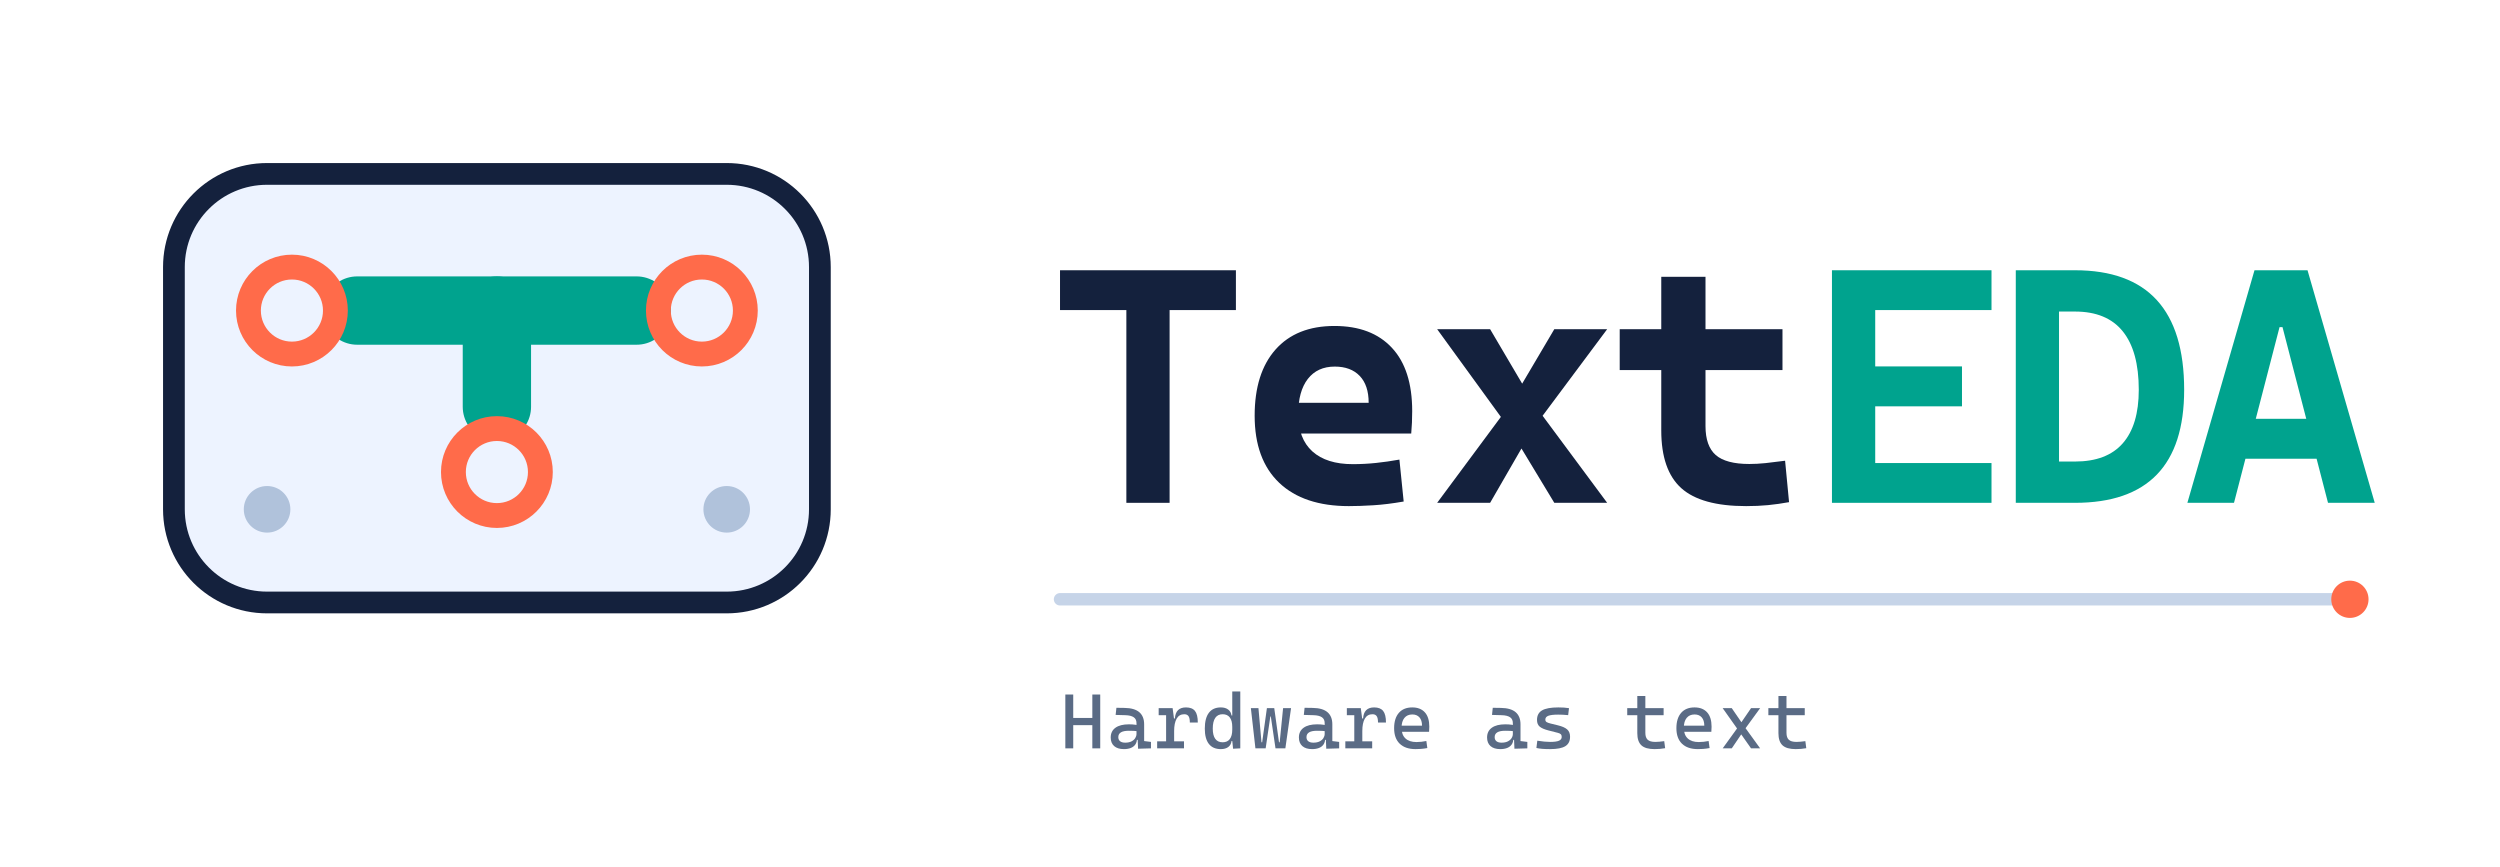
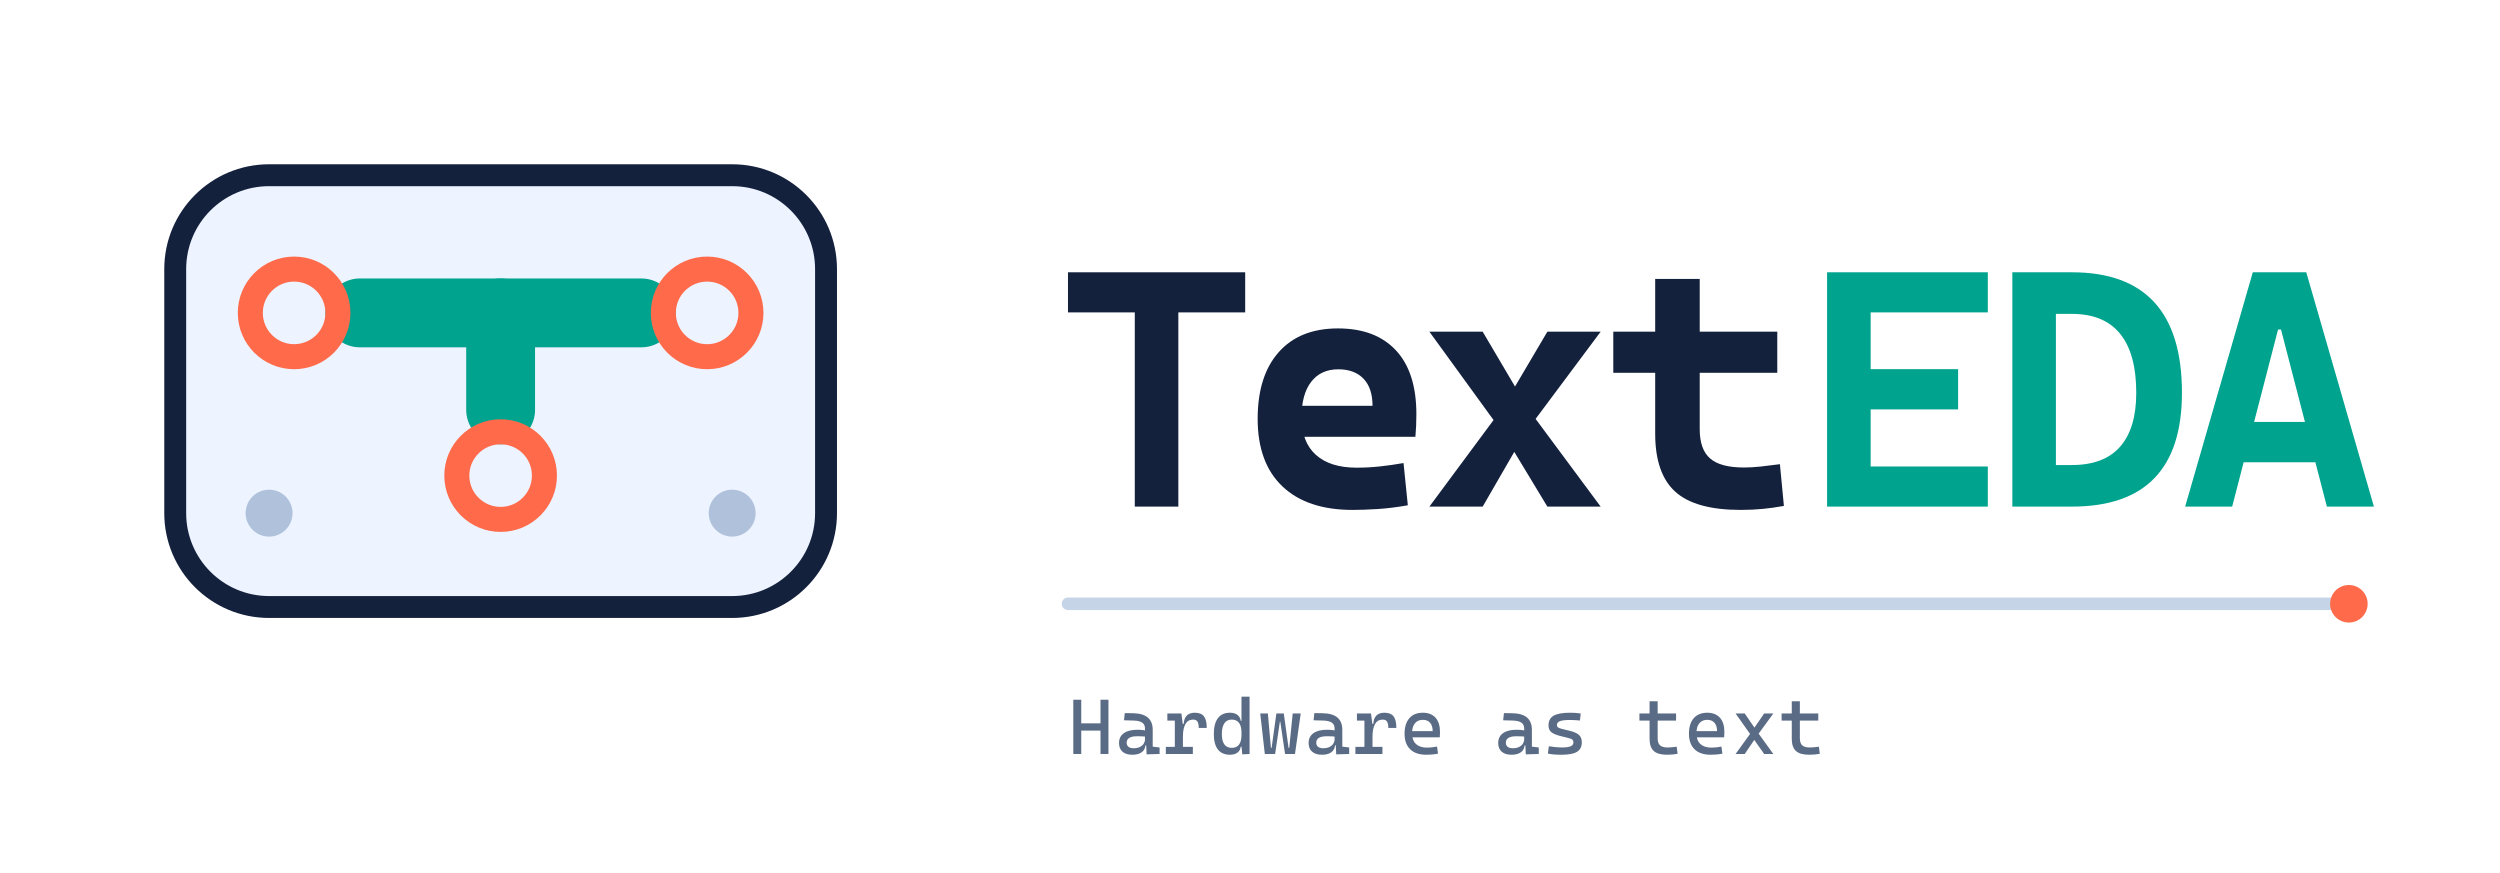
- <svg xmlns="http://www.w3.org/2000/svg" viewBox="0 0 805 279" width="805" height="279" role="img" aria-label="TextEDA logo">
+ <svg xmlns="http://www.w3.org/2000/svg" viewBox="0 0 799 279" width="799" height="279" role="img" aria-label="TextEDA logo">
  <rect x="56.00" y="56.00" width="208.00" height="138.00" rx="30.00" fill="#EDF3FF" stroke="#14213D" stroke-width="7.00" />
  <path d="M115.00 100.00 L205.00 100.00" fill="none" stroke="#00A38E" stroke-width="22.00" stroke-linecap="round" />
  <path d="M160.00 100.00 L160.00 131.00" fill="none" stroke="#00A38E" stroke-width="22.00" stroke-linecap="round" />
  <circle cx="94.00" cy="100.00" r="14.00" fill="none" stroke="#FF6B4A" stroke-width="8.00" />
  <circle cx="226.00" cy="100.00" r="14.00" fill="none" stroke="#FF6B4A" stroke-width="8.00" />
  <circle cx="160.00" cy="152.00" r="14.00" fill="none" stroke="#FF6B4A" stroke-width="8.00" />
  <circle cx="86.00" cy="164.00" r="7.50" fill="#B0C2DB" />
  <circle cx="234.00" cy="164.00" r="7.50" fill="#B0C2DB" />
  <g transform="translate(338.00 161.91) scale(1.08)">
-     <path d="M22.86 -0.00 L22.86 -69.34 L35.75 -69.34 L35.75 -0.00 L22.86 -0.00 Z M3.08 -57.47 L3.08 -69.34 L55.52 -69.34 L55.52 -57.47 L3.08 -57.47 Z" fill="#14213D" />
-     <path d="M89.19 0.98 Q75.75 0.98 68.43 -5.97 Q61.11 -12.94 61.11 -25.98 Q61.11 -38.67 67.33 -45.70 Q73.57 -52.73 84.90 -52.73 Q95.97 -52.73 102.02 -46.23 Q108.08 -39.75 108.08 -27.34 Q108.08 -23.83 107.79 -20.66 L69.80 -20.66 L69.80 -29.83 L95.10 -29.83 Q95.10 -35.06 92.43 -37.84 Q89.77 -40.62 84.99 -40.62 Q79.82 -40.62 76.96 -36.94 Q74.10 -33.25 74.10 -26.47 Q74.10 -19.14 78.32 -15.33 Q82.55 -11.53 90.36 -11.53 Q93.88 -11.53 97.29 -11.89 Q100.71 -12.25 104.27 -12.89 L105.54 -0.39 Q100.57 0.48 96.46 0.73 Q92.36 0.98 89.19 0.98 Z" fill="#14213D" />
-     <path d="M115.52 -0.00 L136.96 -28.91 L150.45 -51.77 L166.21 -51.77 L143.99 -21.97 L131.31 -0.00 L115.52 -0.00 Z M150.45 -0.00 L137.17 -21.97 L115.52 -51.77 L131.31 -51.77 L144.77 -28.91 L166.21 -0.00 L150.45 -0.00 Z" fill="#14213D" />
-     <path d="M207.64 0.98 Q194.26 0.98 188.29 -4.39 Q182.34 -9.77 182.34 -21.58 L182.34 -28.33 L195.53 -28.33 L195.53 -22.86 Q195.53 -16.94 198.58 -14.25 Q201.64 -11.58 208.62 -11.58 Q210.86 -11.58 213.42 -11.84 Q216.00 -12.11 219.26 -12.55 L220.44 -0.20 Q217.22 0.39 214.15 0.69 Q211.11 0.98 207.64 0.98 Z M182.34 -25.25 L182.34 -67.39 L195.53 -67.39 L195.53 -25.25 L182.34 -25.25 Z M169.95 -39.59 L169.95 -51.77 L218.48 -51.77 L218.48 -39.59 L169.95 -39.59 Z" fill="#14213D" />
+     <path d="M22.85 0.00 L22.85 -69.34 L35.74 -69.34 L35.74 0.00 Z M3.08 -57.47 L3.08 -69.34 L55.52 -69.34 L55.52 -57.47 Z" fill="#14213D" />
+     <path d="M 87.29 0.98 Q 73.86 0.98 66.54 -5.98 Q 59.21 -12.94 59.21 -25.98 Q 59.21 -38.67 65.44 -45.70 Q 71.66 -52.73 82.99 -52.73 Q 94.08 -52.73 100.13 -46.24 Q 106.18 -39.75 106.18 -27.34 Q 106.18 -23.83 105.89 -20.65 L 67.90 -20.65 L 67.90 -29.83 L 93.20 -29.83 Q 93.20 -35.06 90.54 -37.84 Q 87.87 -40.63 83.09 -40.63 Q 77.91 -40.63 75.06 -36.94 Q 72.20 -33.25 72.20 -26.46 Q 72.20 -19.14 76.42 -15.33 Q 80.65 -11.52 88.46 -11.52 Q 91.98 -11.52 95.39 -11.89 Q 98.81 -12.26 102.38 -12.89 L 103.65 -0.39 Q 98.67 0.49 94.56 0.73 Q 90.46 0.98 87.29 0.98 Z" fill="#14213D" />
+     <path d="M 110.03 0.00 L 131.46 -28.91 L 144.94 -51.76 L 160.71 -51.76 L 138.49 -21.97 L 125.80 0.00 Z M 144.94 0.00 L 131.66 -21.97 L 110.03 -51.76 L 125.80 -51.76 L 139.27 -28.91 L 160.71 0.00 Z" fill="#14213D" />
+     <path d="M 202.14 0.98 Q 188.76 0.98 182.81 -4.39 Q 176.85 -9.77 176.85 -21.58 L 176.85 -28.32 L 190.03 -28.32 L 190.03 -22.85 Q 190.03 -16.94 193.09 -14.26 Q 196.14 -11.57 203.12 -11.57 Q 205.37 -11.57 207.93 -11.84 Q 210.49 -12.11 213.76 -12.55 L 214.94 -0.20 Q 211.71 0.39 208.66 0.68 Q 205.61 0.98 202.14 0.98 Z M 176.85 -25.24 L 176.85 -67.38 L 190.03 -67.38 L 190.03 -25.24 Z M 164.45 -39.60 L 164.45 -51.76 L 212.98 -51.76 L 212.98 -39.60 Z" fill="#14213D" />
  </g>
-   <g transform="translate(582.35 161.91) scale(1.08)">
-     <path d="M6.98 -0.00 L6.98 -69.34 L19.88 -69.34 L19.88 -0.00 L6.98 -0.00 Z M6.98 -0.00 L6.98 -11.86 L54.55 -11.86 L54.55 -0.00 L6.98 -0.00 Z M6.98 -28.77 L6.98 -40.67 L45.75 -40.67 L45.75 -28.77 L6.98 -28.77 Z M6.98 -57.47 L6.98 -69.34 L54.55 -69.34 L54.55 -57.47 L6.98 -57.47 Z" fill="#00A38E" />
-     <path d="M74.00 -0.00 L74.00 -12.31 L79.43 -12.31 Q88.94 -12.31 93.69 -17.75 Q98.46 -23.19 98.46 -33.69 Q98.46 -45.22 93.69 -51.12 Q88.94 -57.03 79.43 -57.03 L74.19 -57.03 L73.02 -69.34 L79.43 -69.34 Q111.99 -69.34 111.99 -33.69 Q111.99 -0.00 79.43 -0.00 L74.00 -0.00 Z M61.79 -0.00 L61.79 -69.34 L74.68 -69.34 L74.68 -0.00 L61.79 -0.00 Z" fill="#00A38E" />
-     <path d="M112.95 -0.00 L132.96 -69.34 L148.77 -69.34 L168.81 -0.00 L154.88 -0.00 L141.31 -52.39 L140.43 -52.39 L126.85 -0.00 L112.95 -0.00 Z M123.04 -13.14 L123.04 -25.05 L158.20 -25.05 L158.20 -13.14 L123.04 -13.14 Z" fill="#00A38E" />
+   <g transform="translate(576.40 161.91) scale(1.08)">
+     <path d="M6.98 0.00 L6.98 -69.34 L19.87 -69.34 L19.87 0.00 Z M6.98 0.00 L6.98 -11.87 L54.54 -11.87 L54.54 0.00 Z M6.98 -28.76 L6.98 -40.67 L45.75 -40.67 L45.75 -28.76 Z M6.98 -57.47 L6.98 -69.34 L54.54 -69.34 L54.54 -57.47 Z" fill="#00A38E" />
+     <path d="M 74.00 0.00 L 74.00 -12.30 L 79.42 -12.30 Q 88.94 -12.30 93.71 -17.75 Q 98.47 -23.19 98.47 -33.69 Q 98.47 -45.21 93.71 -51.12 Q 88.94 -57.03 79.42 -57.03 L 74.20 -57.03 L 73.03 -69.34 L 79.42 -69.34 Q 111.99 -69.34 111.99 -33.69 Q 111.99 0.00 79.42 0.00 Z M 61.80 0.00 L 61.80 -69.34 L 74.69 -69.34 L 74.69 0.00 Z" fill="#00A38E" />
+     <path d="M 112.94 0.00 L 132.96 -69.34 L 148.78 -69.34 L 168.80 0.00 L 154.88 0.00 L 141.31 -52.39 L 140.43 -52.39 L 126.85 0.00 Z M 123.04 -13.13 L 123.04 -25.05 L 158.20 -25.05 L 158.20 -13.13 Z" fill="#00A38E" />
  </g>
-   <path d="M341.33 192.97 L750.67 192.97" fill="none" stroke="#C6D4E8" stroke-width="4" stroke-linecap="round" />
-   <circle cx="756.67" cy="192.97" r="6" fill="#FF6B4A" />
-   <g transform="translate(341.33 240.97) scale(0.25)">
-     <path d="M41.61 -0.00 L41.61 -69.34 L51.77 -69.34 L51.77 -0.00 L41.61 -0.00 Z M6.84 -0.00 L6.84 -69.34 L17.00 -69.34 L17.00 -0.00 L6.84 -0.00 Z M8.89 -29.89 L8.89 -39.16 L49.95 -39.16 L49.95 -29.89 L8.89 -29.89 Z" fill="#5A6B85" />
-     <path d="M100.53 0.48 L99.86 -14.84 L98.48 -19.14 L98.48 -32.52 Q98.48 -37.70 94.84 -40.11 Q91.20 -42.53 84.03 -42.72 L71.62 -43.06 L72.61 -52.25 L83.06 -52.09 Q95.89 -51.91 102.11 -46.56 Q108.34 -41.22 108.34 -30.95 L108.34 -9.38 L117.14 -8.30 L117.14 -0.00 L100.53 0.48 Z M82.28 0.98 Q74.17 0.98 69.72 -2.92 Q65.28 -6.84 65.28 -13.97 Q65.28 -22.17 71.41 -26.56 Q77.53 -30.95 88.72 -30.95 Q93.36 -30.95 97.00 -30.39 Q100.64 -29.83 103.47 -28.72 L101.31 -21.69 Q98.05 -22.41 94.92 -22.53 Q91.80 -22.66 88.53 -22.66 Q75.05 -22.66 75.05 -14.45 Q75.05 -11.03 77.36 -9.17 Q79.69 -7.33 83.94 -7.33 Q88.77 -7.33 92.02 -8.98 Q95.27 -10.64 96.88 -13.23 Q98.48 -15.83 98.48 -18.56 L98.48 -24.22 L101.52 -10.94 L97.41 -10.94 L99.08 -12.50 Q99.08 -8.02 97.00 -5.00 Q94.92 -2.00 91.16 -0.50 Q87.41 0.98 82.28 0.98 Z" fill="#5A6B85" />
-     <path d="M146.97 -22.27 L143.94 -38.48 L147.95 -38.48 Q148.83 -52.73 162.20 -52.73 Q170.22 -52.73 173.83 -48.14 Q177.44 -43.56 177.44 -33.30 L167.19 -33.30 Q167.19 -38.97 165.50 -41.45 Q163.81 -43.95 160.06 -43.95 Q153.47 -43.95 150.22 -38.31 Q146.97 -32.67 146.97 -22.27 Z M125.09 -0.00 L125.09 -9.08 L159.67 -9.08 L159.67 -0.00 L125.09 -0.00 Z M136.62 -0.00 L136.62 -51.77 L145.02 -51.77 L146.97 -36.92 L146.97 -0.00 L136.62 -0.00 Z M127.05 -42.67 L127.05 -51.77 L144.33 -51.77 L145.31 -42.67 L127.05 -42.67 Z" fill="#5A6B85" />
-     <path d="M207.12 0.98 Q196.97 0.98 191.72 -5.70 Q186.47 -12.41 186.47 -25.39 Q186.47 -38.88 191.72 -45.80 Q196.97 -52.73 207.12 -52.73 Q212.94 -52.73 216.56 -50.00 Q220.20 -47.27 220.84 -42.39 L224.84 -42.39 L221.83 -27.64 Q221.83 -35.64 218.67 -39.80 Q215.52 -43.95 209.42 -43.95 Q203.17 -43.95 199.94 -39.27 Q196.72 -34.58 196.72 -25.39 Q196.72 -16.70 199.94 -12.25 Q203.17 -7.81 209.42 -7.81 Q215.52 -7.81 218.67 -11.95 Q221.83 -16.11 221.83 -24.12 L225.34 -9.38 L220.84 -9.38 Q220.36 -4.50 216.72 -1.75 Q213.08 0.98 207.12 0.98 Z M222.89 0.48 L221.83 -9.67 L221.83 -73.25 L232.17 -73.25 L232.17 -0.00 L222.89 0.48 Z" fill="#5A6B85" />
-     <path d="M277.53 -0.00 L271.48 -41.11 L270.70 -41.11 L266.45 -51.77 L275.92 -51.77 L282.03 -7.81 L282.91 -7.81 L287.30 -51.77 L297.55 -51.77 L290.23 -0.00 L277.53 -0.00 Z M251.66 -0.00 L245.80 -51.77 L255.56 -51.77 L259.47 -7.81 L260.34 -7.81 L266.45 -51.77 L275.92 -51.77 L271.58 -41.11 L270.89 -41.11 L264.84 -0.00 L251.66 -0.00 Z" fill="#5A6B85" />
-     <path d="M342.91 0.48 L342.23 -14.84 L340.86 -19.14 L340.86 -32.52 Q340.86 -37.70 337.22 -40.11 Q333.58 -42.53 326.41 -42.72 L314.00 -43.06 L314.98 -52.25 L325.44 -52.09 Q338.27 -51.91 344.48 -46.56 Q350.72 -41.22 350.72 -30.95 L350.72 -9.38 L359.52 -8.30 L359.52 -0.00 L342.91 0.48 Z M324.66 0.98 Q316.55 0.98 312.09 -2.92 Q307.66 -6.84 307.66 -13.97 Q307.66 -22.17 313.78 -26.56 Q319.91 -30.95 331.09 -30.95 Q335.73 -30.95 339.38 -30.39 Q343.02 -29.83 345.84 -28.72 L343.69 -21.69 Q340.42 -22.41 337.30 -22.53 Q334.17 -22.66 330.91 -22.66 Q317.42 -22.66 317.42 -14.45 Q317.42 -11.03 319.73 -9.17 Q322.06 -7.33 326.31 -7.33 Q331.14 -7.33 334.39 -8.98 Q337.64 -10.64 339.25 -13.23 Q340.86 -15.83 340.86 -18.56 L340.86 -24.22 L343.89 -10.94 L339.78 -10.94 L341.45 -12.50 Q341.45 -8.02 339.38 -5.00 Q337.30 -2.00 333.53 -0.50 Q329.78 0.98 324.66 0.98 Z" fill="#5A6B85" />
-     <path d="M389.34 -22.27 L386.31 -38.48 L390.33 -38.48 Q391.20 -52.73 404.58 -52.73 Q412.59 -52.73 416.20 -48.14 Q419.81 -43.56 419.81 -33.30 L409.56 -33.30 Q409.56 -38.97 407.88 -41.45 Q406.19 -43.95 402.44 -43.95 Q395.84 -43.95 392.59 -38.31 Q389.34 -32.67 389.34 -22.27 Z M367.47 -0.00 L367.47 -9.08 L402.05 -9.08 L402.05 -0.00 L367.47 -0.00 Z M379.00 -0.00 L379.00 -51.77 L387.39 -51.77 L389.34 -36.92 L389.34 -0.00 L379.00 -0.00 Z M369.42 -42.67 L369.42 -51.77 L386.70 -51.77 L387.69 -42.67 L369.42 -42.67 Z" fill="#5A6B85" />
-     <path d="M457.95 0.98 Q444.72 0.98 437.52 -5.97 Q430.31 -12.94 430.31 -25.98 Q430.31 -38.67 436.41 -45.70 Q442.52 -52.73 453.66 -52.73 Q464.14 -52.73 469.88 -46.39 Q475.62 -40.05 475.62 -27.94 Q475.62 -24.36 475.33 -21.30 L439.00 -21.30 L439.00 -29.20 L466.25 -29.20 Q466.25 -36.19 462.92 -39.92 Q459.61 -43.66 453.75 -43.66 Q447.16 -43.66 443.52 -39.16 Q439.88 -34.67 439.88 -26.47 Q439.88 -17.48 444.88 -12.80 Q449.89 -8.11 459.12 -8.11 Q462.34 -8.11 465.47 -8.47 Q468.59 -8.84 471.81 -9.47 L473.08 -0.39 Q468.50 0.48 464.69 0.73 Q460.88 0.98 457.95 0.98 Z" fill="#5A6B85" />
-     <path d="M585.28 0.48 L584.61 -14.84 L583.23 -19.14 L583.23 -32.52 Q583.23 -37.70 579.59 -40.11 Q575.95 -42.53 568.78 -42.72 L556.38 -43.06 L557.36 -52.25 L567.81 -52.09 Q580.64 -51.91 586.86 -46.56 Q593.09 -41.22 593.09 -30.95 L593.09 -9.38 L601.89 -8.30 L601.89 -0.00 L585.28 0.48 Z M567.03 0.98 Q558.92 0.98 554.47 -2.92 Q550.03 -6.84 550.03 -13.97 Q550.03 -22.17 556.16 -26.56 Q562.28 -30.95 573.47 -30.95 Q578.11 -30.95 581.75 -30.39 Q585.39 -29.83 588.22 -28.72 L586.06 -21.69 Q582.80 -22.41 579.67 -22.53 Q576.55 -22.66 573.28 -22.66 Q559.80 -22.66 559.80 -14.45 Q559.80 -11.03 562.11 -9.17 Q564.44 -7.33 568.69 -7.33 Q573.52 -7.33 576.77 -8.98 Q580.02 -10.64 581.62 -13.23 Q583.23 -15.83 583.23 -18.56 L583.23 -24.22 L586.27 -10.94 L582.16 -10.94 L583.83 -12.50 Q583.83 -8.02 581.75 -5.00 Q579.67 -2.00 575.91 -0.50 Q572.16 0.98 567.03 0.98 Z" fill="#5A6B85" />
-     <path d="M631.23 0.98 Q625.38 0.98 621.19 0.64 Q617.02 0.30 613.56 -0.48 L614.73 -9.86 Q619.86 -9.08 623.78 -8.69 Q627.72 -8.30 631.23 -8.30 Q639.09 -8.30 642.62 -9.83 Q646.17 -11.38 646.17 -14.75 Q646.17 -17.09 644.92 -18.23 Q643.69 -19.39 641.09 -20.02 L629.19 -23.05 Q621.52 -25.00 617.92 -27.88 Q614.34 -30.77 614.34 -36.62 Q614.34 -45.12 620.86 -48.92 Q627.38 -52.73 641.88 -52.73 Q645.64 -52.73 648.88 -52.52 Q652.12 -52.30 655.55 -51.77 L654.47 -42.78 Q650.52 -43.17 647.48 -43.31 Q644.47 -43.45 641.58 -43.45 Q632.89 -43.45 628.98 -41.97 Q625.08 -40.48 625.08 -37.11 Q625.08 -34.86 626.69 -33.86 Q628.30 -32.86 631.62 -32.03 L641.19 -29.69 Q649.34 -27.73 653.12 -24.45 Q656.92 -21.19 656.92 -14.94 Q656.92 -6.59 650.81 -2.80 Q644.70 0.98 631.23 0.98 Z" fill="#5A6B85" />
-     <path d="M765.80 0.98 Q754.03 0.98 748.78 -3.91 Q743.53 -8.80 743.53 -19.53 L743.53 -28.33 L753.89 -28.33 L753.89 -20.02 Q753.89 -13.88 756.89 -11.08 Q759.89 -8.30 766.78 -8.30 Q769.22 -8.30 771.95 -8.56 Q774.69 -8.84 778.20 -9.28 L779.38 -0.20 Q775.95 0.39 772.70 0.69 Q769.45 0.98 765.80 0.98 Z M743.53 -24.42 L743.53 -67.39 L753.89 -67.39 L753.89 -24.42 L743.53 -24.42 Z M730.55 -42.67 L730.55 -51.77 L777.42 -51.77 L777.42 -42.67 L730.55 -42.67 Z" fill="#5A6B85" />
-     <path d="M821.52 0.98 Q808.28 0.98 801.08 -5.97 Q793.88 -12.94 793.88 -25.98 Q793.88 -38.67 799.97 -45.70 Q806.08 -52.73 817.22 -52.73 Q827.70 -52.73 833.44 -46.39 Q839.19 -40.05 839.19 -27.94 Q839.19 -24.36 838.89 -21.30 L802.56 -21.30 L802.56 -29.20 L829.81 -29.20 Q829.81 -36.19 826.48 -39.92 Q823.17 -43.66 817.31 -43.66 Q810.72 -43.66 807.08 -39.16 Q803.44 -34.67 803.44 -26.47 Q803.44 -17.48 808.44 -12.80 Q813.45 -8.11 822.69 -8.11 Q825.91 -8.11 829.03 -8.47 Q832.16 -8.84 835.38 -9.47 L836.64 -0.39 Q832.06 0.48 828.25 0.73 Q824.44 0.98 821.52 0.98 Z" fill="#5A6B85" />
-     <path d="M853.48 -0.00 L874.09 -28.52 L890.02 -51.77 L901.73 -51.77 L880.34 -22.36 L865.20 -0.00 L853.48 -0.00 Z M890.02 -0.00 L874.30 -22.36 L853.48 -51.77 L865.20 -51.77 L881.12 -28.52 L901.73 -0.00 L890.02 -0.00 Z" fill="#5A6B85" />
-     <path d="M947.58 0.98 Q935.81 0.98 930.56 -3.91 Q925.31 -8.80 925.31 -19.53 L925.31 -28.33 L935.67 -28.33 L935.67 -20.02 Q935.67 -13.88 938.67 -11.08 Q941.67 -8.30 948.56 -8.30 Q951.00 -8.30 953.73 -8.56 Q956.47 -8.84 959.98 -9.28 L961.16 -0.20 Q957.73 0.39 954.48 0.69 Q951.23 0.98 947.58 0.98 Z M925.31 -24.42 L925.31 -67.39 L935.67 -67.39 L935.67 -24.42 L925.31 -24.42 Z M912.33 -42.67 L912.33 -51.77 L959.20 -51.77 L959.20 -42.67 L912.33 -42.67 Z" fill="#5A6B85" />
+   <path d="M341.32 192.97 L744.70 192.97" fill="none" stroke="#C6D4E8" stroke-width="4" stroke-linecap="round" />
+   <circle cx="750.70" cy="192.97" r="6" fill="#FF6B4A" />
+   <g transform="translate(341.32 240.97) scale(0.25)">
+     <path d="M41.60 0.00 L41.60 -69.34 L51.76 -69.34 L51.76 0.00 Z M6.84 0.00 L6.84 -69.34 L16.99 -69.34 L16.99 0.00 Z M8.89 -29.88 L8.89 -39.16 L49.95 -39.16 L49.95 -29.88 Z" fill="#5A6B85" />
+     <path d="M 100.53 0.49 L 99.85 -14.84 L 98.48 -19.14 L 98.48 -32.52 Q 98.48 -37.70 94.84 -40.11 Q 91.21 -42.53 84.03 -42.72 L 71.63 -43.07 L 72.60 -52.25 L 83.05 -52.10 Q 95.89 -51.90 102.12 -46.56 Q 108.34 -41.21 108.34 -30.96 L 108.34 -9.38 L 117.13 -8.30 L 117.13 0.00 Z M 82.27 0.98 Q 74.16 0.98 69.72 -2.93 Q 65.28 -6.84 65.28 -13.96 Q 65.28 -22.17 71.41 -26.56 Q 77.53 -30.96 88.72 -30.96 Q 93.35 -30.96 96.99 -30.40 Q 100.63 -29.83 103.46 -28.71 L 101.31 -21.68 Q 98.04 -22.41 94.92 -22.53 Q 91.79 -22.66 88.52 -22.66 Q 75.04 -22.66 75.04 -14.45 Q 75.04 -11.04 77.36 -9.18 Q 79.68 -7.32 83.93 -7.32 Q 88.76 -7.32 92.01 -8.98 Q 95.26 -10.64 96.87 -13.23 Q 98.48 -15.82 98.48 -18.55 L 98.48 -24.22 L 101.51 -10.94 L 97.41 -10.94 L 99.07 -12.50 Q 99.07 -8.01 96.99 -5.00 Q 94.92 -2.00 91.16 -0.51 Q 87.40 0.98 82.27 0.98 Z" fill="#5A6B85" />
+     <path d="M 146.97 -22.27 L 143.94 -38.48 L 147.95 -38.48 Q 148.83 -52.73 162.21 -52.73 Q 170.21 -52.73 173.83 -48.14 Q 177.44 -43.55 177.44 -33.30 L 167.19 -33.30 Q 167.19 -38.96 165.50 -41.46 Q 163.82 -43.95 160.06 -43.95 Q 153.47 -43.95 150.22 -38.31 Q 146.97 -32.67 146.97 -22.27 Z M 125.10 0.00 L 125.10 -9.08 L 159.67 -9.08 L 159.67 0.00 Z M 136.62 0.00 L 136.62 -51.76 L 145.02 -51.76 L 146.97 -36.91 L 146.97 0.00 Z M 127.05 -42.68 L 127.05 -51.76 L 144.33 -51.76 L 145.31 -42.68 Z" fill="#5A6B85" />
+     <path d="M 207.12 0.98 Q 196.97 0.98 191.72 -5.71 Q 186.47 -12.40 186.47 -25.39 Q 186.47 -38.87 191.72 -45.80 Q 196.97 -52.73 207.12 -52.73 Q 212.93 -52.73 216.57 -50.00 Q 220.21 -47.27 220.84 -42.38 L 224.85 -42.38 L 221.82 -27.64 Q 221.82 -35.64 218.67 -39.79 Q 215.52 -43.95 209.42 -43.95 Q 203.17 -43.95 199.94 -39.26 Q 196.72 -34.57 196.72 -25.39 Q 196.72 -16.70 199.94 -12.26 Q 203.17 -7.81 209.42 -7.81 Q 215.52 -7.81 218.67 -11.96 Q 221.82 -16.11 221.82 -24.12 L 225.33 -9.38 L 220.84 -9.38 Q 220.35 -4.49 216.72 -1.76 Q 213.08 0.98 207.12 0.98 Z M 222.89 0.49 L 221.82 -9.67 L 221.82 -73.24 L 232.17 -73.24 L 232.17 0.00 Z" fill="#5A6B85" />
+     <path d="M 277.53 0.00 L 271.48 -41.11 L 270.69 -41.11 L 266.44 -51.76 L 275.92 -51.76 L 282.02 -7.81 L 282.90 -7.81 L 287.30 -51.76 L 297.56 -51.76 L 290.23 0.00 Z M 251.66 0.00 L 245.79 -51.76 L 255.56 -51.76 L 259.46 -7.81 L 260.35 -7.81 L 266.44 -51.76 L 275.92 -51.76 L 271.57 -41.11 L 270.89 -41.11 L 264.83 0.00 Z" fill="#5A6B85" />
+     <path d="M 342.91 0.49 L 342.23 -14.84 L 340.86 -19.14 L 340.86 -32.52 Q 340.86 -37.70 337.22 -40.11 Q 333.59 -42.53 326.41 -42.72 L 314.01 -43.07 L 314.98 -52.25 L 325.43 -52.10 Q 338.27 -51.90 344.50 -46.56 Q 350.72 -41.21 350.72 -30.96 L 350.72 -9.38 L 359.51 -8.30 L 359.51 0.00 Z M 324.65 0.98 Q 316.54 0.98 312.10 -2.93 Q 307.66 -6.84 307.66 -13.96 Q 307.66 -22.17 313.79 -26.56 Q 319.91 -30.96 331.10 -30.96 Q 335.73 -30.96 339.37 -30.40 Q 343.01 -29.83 345.84 -28.71 L 343.69 -21.68 Q 340.42 -22.41 337.30 -22.53 Q 334.17 -22.66 330.90 -22.66 Q 317.42 -22.66 317.42 -14.45 Q 317.42 -11.04 319.74 -9.18 Q 322.06 -7.32 326.31 -7.32 Q 331.14 -7.32 334.39 -8.98 Q 337.64 -10.64 339.25 -13.23 Q 340.86 -15.82 340.86 -18.55 L 340.86 -24.22 L 343.89 -10.94 L 339.79 -10.94 L 341.45 -12.50 Q 341.45 -8.01 339.37 -5.00 Q 337.30 -2.00 333.54 -0.51 Q 329.78 0.98 324.65 0.98 Z" fill="#5A6B85" />
+     <path d="M 389.34 -22.27 L 386.31 -38.48 L 390.32 -38.48 Q 391.20 -52.73 404.58 -52.73 Q 412.58 -52.73 416.20 -48.14 Q 419.81 -43.55 419.81 -33.30 L 409.56 -33.30 Q 409.56 -38.96 407.87 -41.46 Q 406.19 -43.95 402.43 -43.95 Q 395.84 -43.95 392.59 -38.31 Q 389.34 -32.67 389.34 -22.27 Z M 367.47 0.00 L 367.47 -9.08 L 402.04 -9.08 L 402.04 0.00 Z M 378.99 0.00 L 378.99 -51.76 L 387.39 -51.76 L 389.34 -36.91 L 389.34 0.00 Z M 369.42 -42.68 L 369.42 -51.76 L 386.70 -51.76 L 387.68 -42.68 Z" fill="#5A6B85" />
+     <path d="M 457.95 0.98 Q 444.72 0.98 437.51 -5.98 Q 430.31 -12.94 430.31 -25.98 Q 430.31 -38.67 436.42 -45.70 Q 442.52 -52.73 453.65 -52.73 Q 464.15 -52.73 469.89 -46.39 Q 475.62 -40.04 475.62 -27.93 Q 475.62 -24.37 475.33 -21.29 L 439.00 -21.29 L 439.00 -29.20 L 466.25 -29.20 Q 466.25 -36.18 462.93 -39.92 Q 459.61 -43.65 453.75 -43.65 Q 447.16 -43.65 443.52 -39.16 Q 439.88 -34.67 439.88 -26.46 Q 439.88 -17.48 444.89 -12.79 Q 449.89 -8.11 459.12 -8.11 Q 462.34 -8.11 465.47 -8.47 Q 468.59 -8.84 471.82 -9.47 L 473.09 -0.39 Q 468.50 0.49 464.69 0.73 Q 460.88 0.98 457.95 0.98 Z" fill="#5A6B85" />
+     <path d="M 585.28 0.49 L 584.60 -14.84 L 583.23 -19.14 L 583.23 -32.52 Q 583.23 -37.70 579.59 -40.11 Q 575.96 -42.53 568.78 -42.72 L 556.38 -43.07 L 557.35 -52.25 L 567.80 -52.10 Q 580.64 -51.90 586.87 -46.56 Q 593.09 -41.21 593.09 -30.96 L 593.09 -9.38 L 601.88 -8.30 L 601.88 0.00 Z M 567.02 0.98 Q 558.91 0.98 554.47 -2.93 Q 550.03 -6.84 550.03 -13.96 Q 550.03 -22.17 556.16 -26.56 Q 562.28 -30.96 573.47 -30.96 Q 578.10 -30.96 581.74 -30.40 Q 585.38 -29.83 588.21 -28.71 L 586.06 -21.68 Q 582.79 -22.41 579.67 -22.53 Q 576.54 -22.66 573.27 -22.66 Q 559.79 -22.66 559.79 -14.45 Q 559.79 -11.04 562.11 -9.18 Q 564.43 -7.32 568.68 -7.32 Q 573.51 -7.32 576.76 -8.98 Q 580.01 -10.64 581.62 -13.23 Q 583.23 -15.82 583.23 -18.55 L 583.23 -24.22 L 586.26 -10.94 L 582.16 -10.94 L 583.82 -12.50 Q 583.82 -8.01 581.74 -5.00 Q 579.67 -2.00 575.91 -0.51 Q 572.15 0.98 567.02 0.98 Z" fill="#5A6B85" />
+     <path d="M 631.23 0.98 Q 625.37 0.98 621.20 0.63 Q 617.02 0.29 613.56 -0.49 L 614.73 -9.86 Q 619.86 -9.08 623.79 -8.69 Q 627.72 -8.30 631.23 -8.30 Q 639.09 -8.30 642.63 -9.84 Q 646.17 -11.38 646.17 -14.75 Q 646.17 -17.09 644.93 -18.24 Q 643.68 -19.38 641.10 -20.02 L 629.18 -23.05 Q 621.52 -25.00 617.93 -27.88 Q 614.34 -30.76 614.34 -36.62 Q 614.34 -45.12 620.86 -48.93 Q 627.38 -52.73 641.88 -52.73 Q 645.64 -52.73 648.88 -52.51 Q 652.13 -52.29 655.55 -51.76 L 654.48 -42.77 Q 650.52 -43.16 647.49 -43.31 Q 644.47 -43.46 641.58 -43.46 Q 632.89 -43.46 628.99 -41.97 Q 625.08 -40.48 625.08 -37.11 Q 625.08 -34.86 626.69 -33.86 Q 628.30 -32.86 631.62 -32.03 L 641.19 -29.69 Q 649.35 -27.73 653.13 -24.46 Q 656.92 -21.19 656.92 -14.94 Q 656.92 -6.59 650.81 -2.81 Q 644.71 0.98 631.23 0.98 Z" fill="#5A6B85" />
+     <path d="M 765.79 0.98 Q 754.02 0.98 748.78 -3.91 Q 743.53 -8.79 743.53 -19.53 L 743.53 -28.32 L 753.88 -28.32 L 753.88 -20.02 Q 753.88 -13.87 756.88 -11.08 Q 759.88 -8.30 766.77 -8.30 Q 769.22 -8.30 771.95 -8.57 Q 774.68 -8.84 778.20 -9.28 L 779.38 -0.20 Q 775.96 0.39 772.71 0.68 Q 769.46 0.98 765.79 0.98 Z M 743.53 -24.41 L 743.53 -67.38 L 753.88 -67.38 L 753.88 -24.41 Z M 730.54 -42.68 L 730.54 -51.76 L 777.41 -51.76 L 777.41 -42.68 Z" fill="#5A6B85" />
+     <path d="M 821.51 0.98 Q 808.28 0.98 801.07 -5.98 Q 793.87 -12.94 793.87 -25.98 Q 793.87 -38.67 799.98 -45.70 Q 806.08 -52.73 817.21 -52.73 Q 827.71 -52.73 833.45 -46.39 Q 839.18 -40.04 839.18 -27.93 Q 839.18 -24.37 838.89 -21.29 L 802.56 -21.29 L 802.56 -29.20 L 829.81 -29.20 Q 829.81 -36.18 826.49 -39.92 Q 823.17 -43.65 817.31 -43.65 Q 810.72 -43.65 807.08 -39.16 Q 803.44 -34.67 803.44 -26.46 Q 803.44 -17.48 808.45 -12.79 Q 813.45 -8.11 822.68 -8.11 Q 825.90 -8.11 829.03 -8.47 Q 832.15 -8.84 835.38 -9.47 L 836.65 -0.39 Q 832.06 0.49 828.25 0.73 Q 824.44 0.98 821.51 0.98 Z" fill="#5A6B85" />
+     <path d="M 853.49 0.00 L 874.09 -28.52 L 890.01 -51.76 L 901.73 -51.76 L 880.34 -22.36 L 865.20 0.00 Z M 890.01 0.00 L 874.29 -22.36 L 853.49 -51.76 L 865.20 -51.76 L 881.12 -28.52 L 901.73 0.00 Z" fill="#5A6B85" />
+     <path d="M 947.58 0.98 Q 935.81 0.98 930.57 -3.91 Q 925.32 -8.79 925.32 -19.53 L 925.32 -28.32 L 935.67 -28.32 L 935.67 -20.02 Q 935.67 -13.87 938.67 -11.08 Q 941.67 -8.30 948.56 -8.30 Q 951.00 -8.30 953.73 -8.57 Q 956.47 -8.84 959.98 -9.28 L 961.16 -0.20 Q 957.74 0.39 954.49 0.68 Q 951.24 0.98 947.58 0.98 Z M 925.32 -24.41 L 925.32 -67.38 L 935.67 -67.38 L 935.67 -24.41 Z M 912.33 -42.68 L 912.33 -51.76 L 959.20 -51.76 L 959.20 -42.68 Z" fill="#5A6B85" />
  </g>
</svg>
